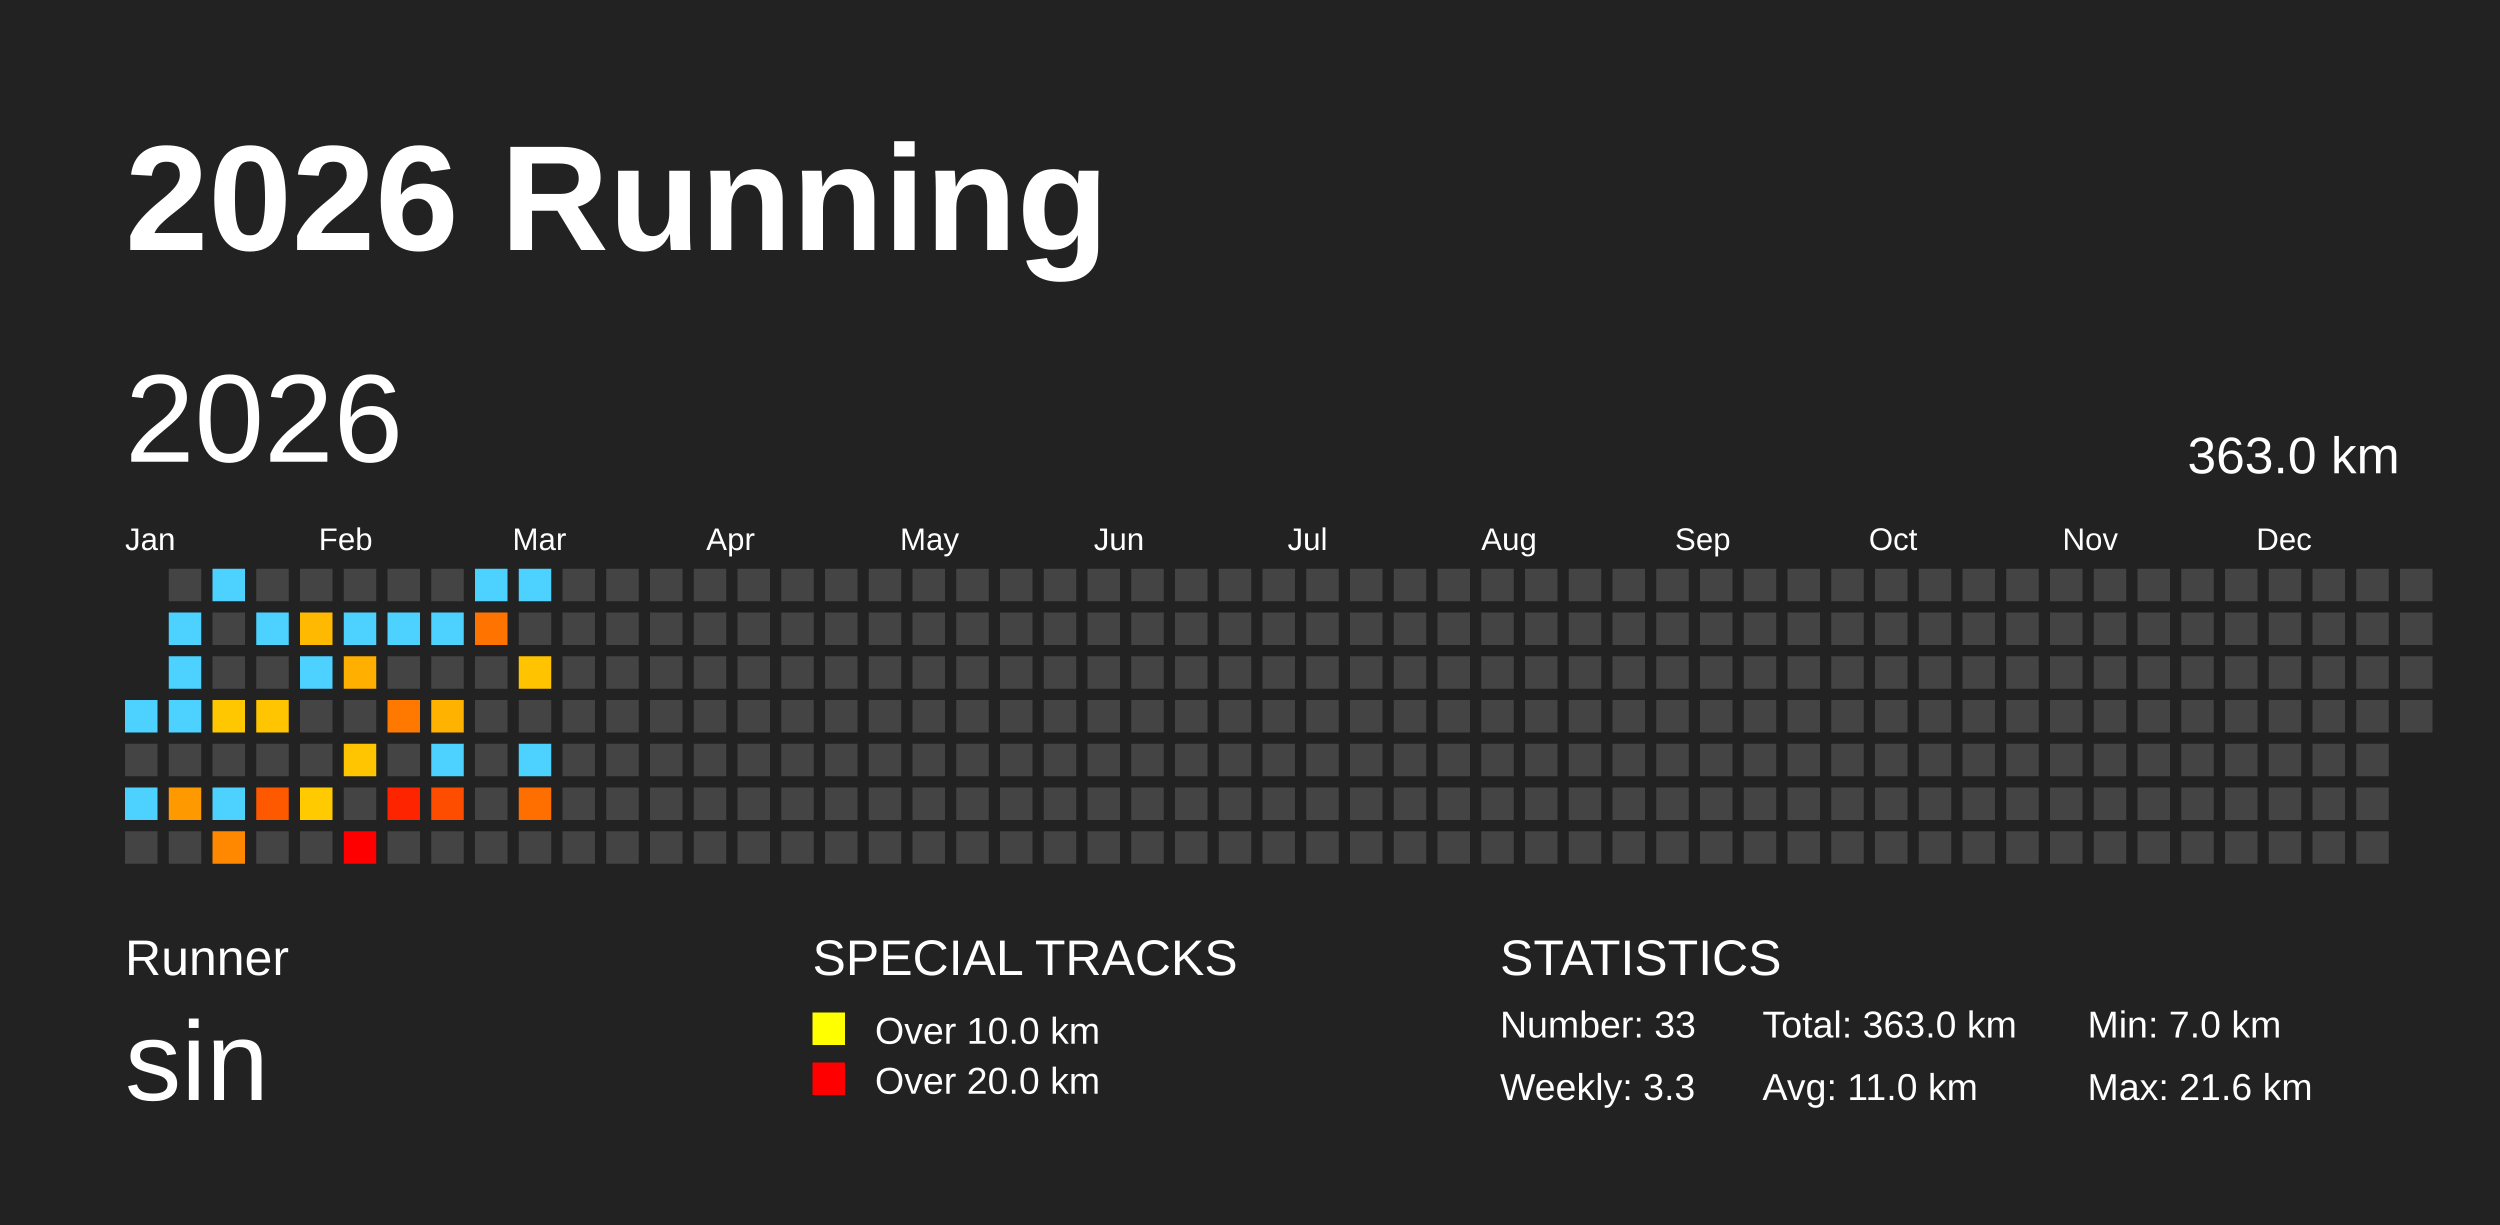
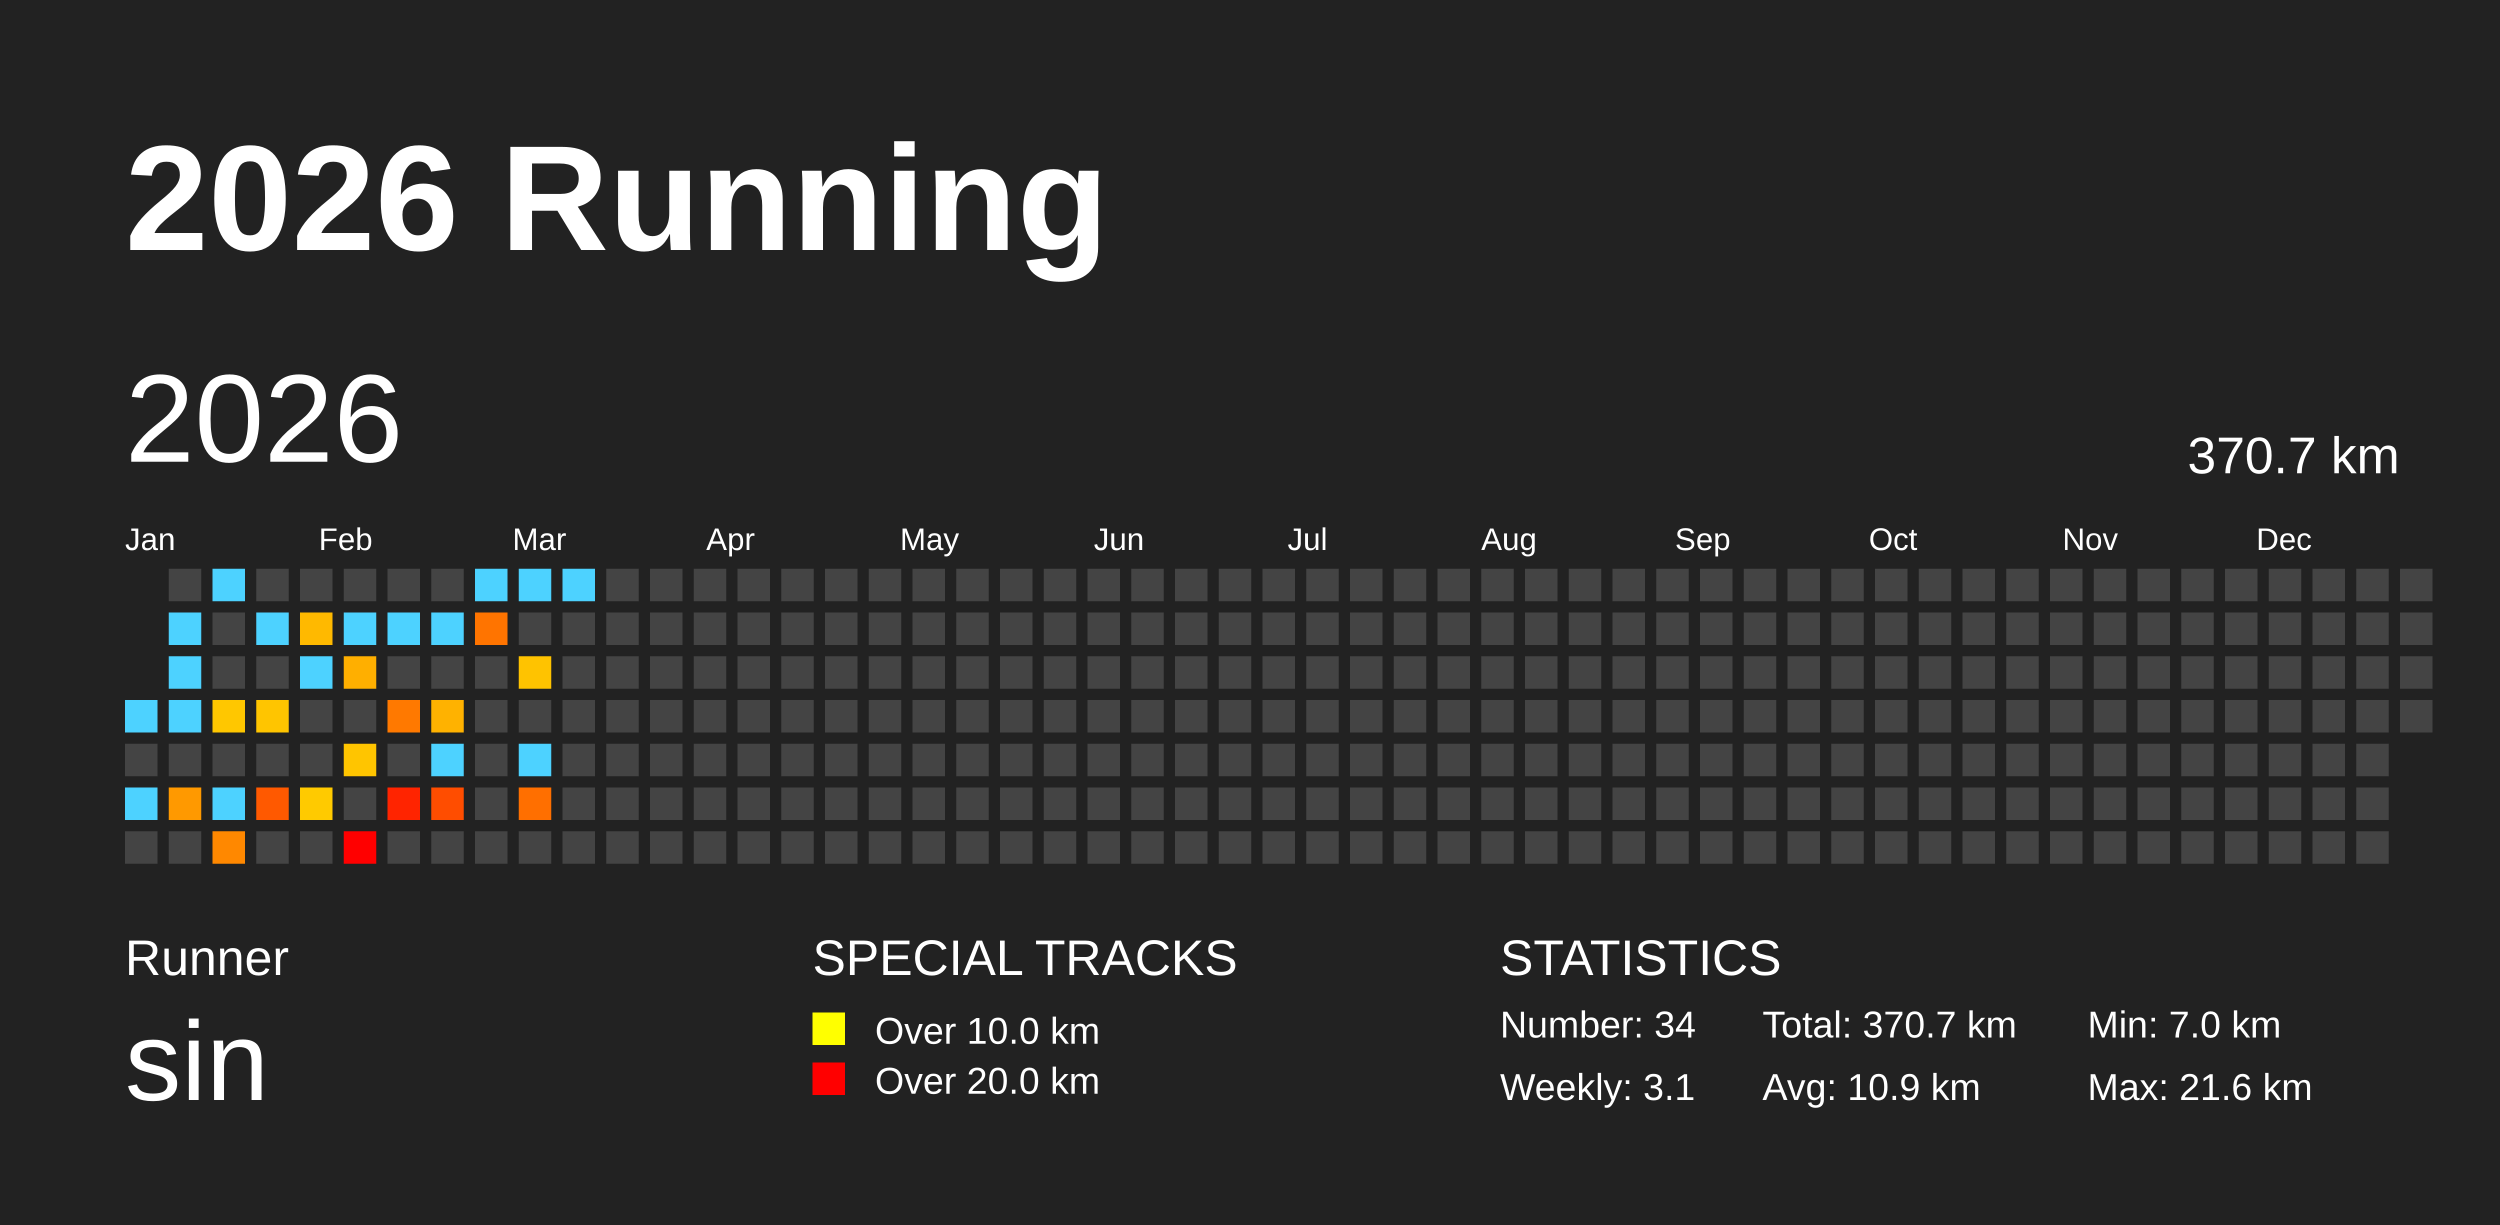
<svg xmlns="http://www.w3.org/2000/svg" baseProfile="full" height="98mm" version="1.1" viewBox="0,0,200,98" width="200mm">
  <defs />
  <rect fill="#222222" height="98" width="200" x="0" y="0" />
  <text fill="#FFFFFF" style="font-size:12px; font-family:Arial; font-weight:bold;" x="10" y="20">2026 Running</text>
  <text fill="#FFFFFF" style="font-size:4px; font-family:Arial" x="10" y="78">Runner</text>
  <text fill="#FFFFFF" style="font-size:9px; font-family:Arial" x="10" y="88">sin</text>
  <text fill="#FFFFFF" style="font-size:4px; font-family:Arial" x="65" y="78">SPECIAL TRACKS</text>
  <rect fill="yellow" height="2.6" width="2.6" x="65" y="81" />
  <text fill="#FFFFFF" style="font-size:3px; font-family:Arial" x="70" y="83.5">Over 10.0 km</text>
  <rect fill="red" height="2.6" width="2.6" x="65" y="85" />
  <text fill="#FFFFFF" style="font-size:3px; font-family:Arial" x="70" y="87.5">Over 20.0 km</text>
  <text fill="#FFFFFF" style="font-size:4px; font-family:Arial" x="120" y="78">STATISTICS</text>
-   <text fill="#FFFFFF" style="font-size:3px; font-family:Arial" x="120" y="83">Number: 33</text>
-   <text fill="#FFFFFF" style="font-size:3px; font-family:Arial" x="120" y="88">Weekly: 3.3</text>
-   <text fill="#FFFFFF" style="font-size:3px; font-family:Arial" x="141" y="83">Total: 363.0 km</text>
-   <text fill="#FFFFFF" style="font-size:3px; font-family:Arial" x="141" y="88">Avg: 11.0 km</text>
+   <text fill="#FFFFFF" style="font-size:3px; font-family:Arial" x="120" y="83">Number: 34</text>
+   <text fill="#FFFFFF" style="font-size:3px; font-family:Arial" x="120" y="88">Weekly: 3.1</text>
+   <text fill="#FFFFFF" style="font-size:3px; font-family:Arial" x="141" y="83">Total: 370.7 km</text>
+   <text fill="#FFFFFF" style="font-size:3px; font-family:Arial" x="141" y="88">Avg: 10.9 km</text>
  <text fill="#FFFFFF" style="font-size:3px; font-family:Arial" x="167" y="83">Min: 7.0 km</text>
  <text fill="#FFFFFF" style="font-size:3px; font-family:Arial" x="167" y="88">Max: 21.6 km</text>
  <text dominant-baseline="hanging" fill="#FFFFFF" style="font-size:10.0px; font-family:Arial;" x="10" y="30">2026</text>
-   <text dominant-baseline="hanging" fill="#FFFFFF" style="font-size:4.125px; font-family:Arial;" x="175" y="35">363.0 km</text>
+   <text dominant-baseline="hanging" fill="#FFFFFF" style="font-size:4.125px; font-family:Arial;" x="175" y="35">370.7 km</text>
  <text fill="#FFFFFF" style="font-size:2.5px; font-family:Arial" x="10.0" y="44">Jan</text>
  <text fill="#FFFFFF" style="font-size:2.5px; font-family:Arial" x="25.5" y="44">Feb</text>
  <text fill="#FFFFFF" style="font-size:2.5px; font-family:Arial" x="41.0" y="44">Mar</text>
  <text fill="#FFFFFF" style="font-size:2.5px; font-family:Arial" x="56.5" y="44">Apr</text>
  <text fill="#FFFFFF" style="font-size:2.5px; font-family:Arial" x="72.0" y="44">May</text>
  <text fill="#FFFFFF" style="font-size:2.5px; font-family:Arial" x="87.5" y="44">Jun</text>
  <text fill="#FFFFFF" style="font-size:2.5px; font-family:Arial" x="103.0" y="44">Jul</text>
  <text fill="#FFFFFF" style="font-size:2.5px; font-family:Arial" x="118.5" y="44">Aug</text>
  <text fill="#FFFFFF" style="font-size:2.5px; font-family:Arial" x="134.0" y="44">Sep</text>
  <text fill="#FFFFFF" style="font-size:2.5px; font-family:Arial" x="149.5" y="44">Oct</text>
  <text fill="#FFFFFF" style="font-size:2.5px; font-family:Arial" x="165.0" y="44">Nov</text>
  <text fill="#FFFFFF" style="font-size:2.5px; font-family:Arial" x="180.5" y="44">Dec</text>
  <rect fill="#4dd2ff" height="2.6" width="2.6" x="10.0" y="56.0" />
  <rect fill="#444444" height="2.6" width="2.6" x="10.0" y="59.5" />
  <rect fill="#4dd2ff" height="2.6" width="2.6" x="10.0" y="63.0" />
  <rect fill="#444444" height="2.6" width="2.6" x="10.0" y="66.5" />
  <rect fill="#444444" height="2.6" width="2.6" x="13.5" y="45.5" />
  <rect fill="#4dd2ff" height="2.6" width="2.6" x="13.5" y="49.0" />
  <rect fill="#4dd2ff" height="2.6" width="2.6" x="13.5" y="52.5" />
  <rect fill="#4dd2ff" height="2.6" width="2.6" x="13.5" y="56.0" />
  <rect fill="#444444" height="2.6" width="2.6" x="13.5" y="59.5" />
  <rect fill="#ff9900" height="2.6" width="2.6" x="13.5" y="63.0" />
  <rect fill="#444444" height="2.6" width="2.6" x="13.5" y="66.5" />
  <rect fill="#4dd2ff" height="2.6" width="2.6" x="17.0" y="45.5" />
  <rect fill="#444444" height="2.6" width="2.6" x="17.0" y="49.0" />
  <rect fill="#444444" height="2.6" width="2.6" x="17.0" y="52.5" />
  <rect fill="#ffc700" height="2.6" width="2.6" x="17.0" y="56.0" />
  <rect fill="#444444" height="2.6" width="2.6" x="17.0" y="59.5" />
  <rect fill="#4dd2ff" height="2.6" width="2.6" x="17.0" y="63.0" />
  <rect fill="#ff8800" height="2.6" width="2.6" x="17.0" y="66.5" />
  <rect fill="#444444" height="2.6" width="2.6" x="20.5" y="45.5" />
  <rect fill="#4dd2ff" height="2.6" width="2.6" x="20.5" y="49.0" />
  <rect fill="#444444" height="2.6" width="2.6" x="20.5" y="52.5" />
  <rect fill="#ffc500" height="2.6" width="2.6" x="20.5" y="56.0" />
  <rect fill="#444444" height="2.6" width="2.6" x="20.5" y="59.5" />
  <rect fill="#ff5900" height="2.6" width="2.6" x="20.5" y="63.0" />
  <rect fill="#444444" height="2.6" width="2.6" x="20.5" y="66.5" />
  <rect fill="#444444" height="2.6" width="2.6" x="24.0" y="45.5" />
  <rect fill="#ffb900" height="2.6" width="2.6" x="24.0" y="49.0" />
  <rect fill="#4dd2ff" height="2.6" width="2.6" x="24.0" y="52.5" />
  <rect fill="#444444" height="2.6" width="2.6" x="24.0" y="56.0" />
  <rect fill="#444444" height="2.6" width="2.6" x="24.0" y="59.5" />
  <rect fill="#ffca00" height="2.6" width="2.6" x="24.0" y="63.0" />
  <rect fill="#444444" height="2.6" width="2.6" x="24.0" y="66.5" />
  <rect fill="#444444" height="2.6" width="2.6" x="27.5" y="45.5" />
  <rect fill="#4dd2ff" height="2.6" width="2.6" x="27.5" y="49.0" />
  <rect fill="#ffaf00" height="2.6" width="2.6" x="27.5" y="52.5" />
  <rect fill="#444444" height="2.6" width="2.6" x="27.5" y="56.0" />
  <rect fill="#ffc500" height="2.6" width="2.6" x="27.5" y="59.5" />
  <rect fill="#444444" height="2.6" width="2.6" x="27.5" y="63.0" />
  <rect fill="red" height="2.6" width="2.6" x="27.5" y="66.5" />
  <rect fill="#444444" height="2.6" width="2.6" x="31.0" y="45.5" />
  <rect fill="#4dd2ff" height="2.6" width="2.6" x="31.0" y="49.0" />
  <rect fill="#444444" height="2.6" width="2.6" x="31.0" y="52.5" />
  <rect fill="#ff7900" height="2.6" width="2.6" x="31.0" y="56.0" />
  <rect fill="#444444" height="2.6" width="2.6" x="31.0" y="59.5" />
  <rect fill="#ff2400" height="2.6" width="2.6" x="31.0" y="63.0" />
  <rect fill="#444444" height="2.6" width="2.6" x="31.0" y="66.5" />
  <rect fill="#444444" height="2.6" width="2.6" x="34.5" y="45.5" />
  <rect fill="#4dd2ff" height="2.6" width="2.6" x="34.5" y="49.0" />
  <rect fill="#444444" height="2.6" width="2.6" x="34.5" y="52.5" />
  <rect fill="#ffb200" height="2.6" width="2.6" x="34.5" y="56.0" />
  <rect fill="#4dd2ff" height="2.6" width="2.6" x="34.5" y="59.5" />
  <rect fill="#ff4d00" height="2.6" width="2.6" x="34.5" y="63.0" />
  <rect fill="#444444" height="2.6" width="2.6" x="34.5" y="66.5" />
  <rect fill="#4dd2ff" height="2.6" width="2.6" x="38.0" y="45.5" />
  <rect fill="#ff7400" height="2.6" width="2.6" x="38.0" y="49.0" />
  <rect fill="#444444" height="2.6" width="2.6" x="38.0" y="52.5" />
  <rect fill="#444444" height="2.6" width="2.6" x="38.0" y="56.0" />
  <rect fill="#444444" height="2.6" width="2.6" x="38.0" y="59.5" />
  <rect fill="#444444" height="2.6" width="2.6" x="38.0" y="63.0" />
  <rect fill="#444444" height="2.6" width="2.6" x="38.0" y="66.5" />
  <rect fill="#4dd2ff" height="2.6" width="2.6" x="41.5" y="45.5" />
  <rect fill="#444444" height="2.6" width="2.6" x="41.5" y="49.0" />
  <rect fill="#ffc300" height="2.6" width="2.6" x="41.5" y="52.5" />
  <rect fill="#444444" height="2.6" width="2.6" x="41.5" y="56.0" />
  <rect fill="#4dd2ff" height="2.6" width="2.6" x="41.5" y="59.5" />
  <rect fill="#ff6f00" height="2.6" width="2.6" x="41.5" y="63.0" />
  <rect fill="#444444" height="2.6" width="2.6" x="41.5" y="66.5" />
-   <rect fill="#444444" height="2.6" width="2.6" x="45.0" y="45.5" />
+   <rect fill="#4dd2ff" height="2.6" width="2.6" x="45.0" y="45.5" />
  <rect fill="#444444" height="2.6" width="2.6" x="45.0" y="49.0" />
  <rect fill="#444444" height="2.6" width="2.6" x="45.0" y="52.5" />
  <rect fill="#444444" height="2.6" width="2.6" x="45.0" y="56.0" />
  <rect fill="#444444" height="2.6" width="2.6" x="45.0" y="59.5" />
  <rect fill="#444444" height="2.6" width="2.6" x="45.0" y="63.0" />
  <rect fill="#444444" height="2.6" width="2.6" x="45.0" y="66.5" />
  <rect fill="#444444" height="2.6" width="2.6" x="48.5" y="45.5" />
  <rect fill="#444444" height="2.6" width="2.6" x="48.5" y="49.0" />
  <rect fill="#444444" height="2.6" width="2.6" x="48.5" y="52.5" />
  <rect fill="#444444" height="2.6" width="2.6" x="48.5" y="56.0" />
  <rect fill="#444444" height="2.6" width="2.6" x="48.5" y="59.5" />
  <rect fill="#444444" height="2.6" width="2.6" x="48.5" y="63.0" />
  <rect fill="#444444" height="2.6" width="2.6" x="48.5" y="66.5" />
  <rect fill="#444444" height="2.6" width="2.6" x="52.0" y="45.5" />
  <rect fill="#444444" height="2.6" width="2.6" x="52.0" y="49.0" />
  <rect fill="#444444" height="2.6" width="2.6" x="52.0" y="52.5" />
  <rect fill="#444444" height="2.6" width="2.6" x="52.0" y="56.0" />
  <rect fill="#444444" height="2.6" width="2.6" x="52.0" y="59.5" />
  <rect fill="#444444" height="2.6" width="2.6" x="52.0" y="63.0" />
  <rect fill="#444444" height="2.6" width="2.6" x="52.0" y="66.5" />
  <rect fill="#444444" height="2.6" width="2.6" x="55.5" y="45.5" />
  <rect fill="#444444" height="2.6" width="2.6" x="55.5" y="49.0" />
  <rect fill="#444444" height="2.6" width="2.6" x="55.5" y="52.5" />
  <rect fill="#444444" height="2.6" width="2.6" x="55.5" y="56.0" />
  <rect fill="#444444" height="2.6" width="2.6" x="55.5" y="59.5" />
  <rect fill="#444444" height="2.6" width="2.6" x="55.5" y="63.0" />
  <rect fill="#444444" height="2.6" width="2.6" x="55.5" y="66.5" />
  <rect fill="#444444" height="2.6" width="2.6" x="59.0" y="45.5" />
  <rect fill="#444444" height="2.6" width="2.6" x="59.0" y="49.0" />
  <rect fill="#444444" height="2.6" width="2.6" x="59.0" y="52.5" />
  <rect fill="#444444" height="2.6" width="2.6" x="59.0" y="56.0" />
  <rect fill="#444444" height="2.6" width="2.6" x="59.0" y="59.5" />
  <rect fill="#444444" height="2.6" width="2.6" x="59.0" y="63.0" />
  <rect fill="#444444" height="2.6" width="2.6" x="59.0" y="66.5" />
  <rect fill="#444444" height="2.6" width="2.6" x="62.5" y="45.5" />
  <rect fill="#444444" height="2.6" width="2.6" x="62.5" y="49.0" />
  <rect fill="#444444" height="2.6" width="2.6" x="62.5" y="52.5" />
  <rect fill="#444444" height="2.6" width="2.6" x="62.5" y="56.0" />
  <rect fill="#444444" height="2.6" width="2.6" x="62.5" y="59.5" />
  <rect fill="#444444" height="2.6" width="2.6" x="62.5" y="63.0" />
  <rect fill="#444444" height="2.6" width="2.6" x="62.5" y="66.5" />
  <rect fill="#444444" height="2.6" width="2.6" x="66.0" y="45.5" />
  <rect fill="#444444" height="2.6" width="2.6" x="66.0" y="49.0" />
  <rect fill="#444444" height="2.6" width="2.6" x="66.0" y="52.5" />
  <rect fill="#444444" height="2.6" width="2.6" x="66.0" y="56.0" />
  <rect fill="#444444" height="2.6" width="2.6" x="66.0" y="59.5" />
  <rect fill="#444444" height="2.6" width="2.6" x="66.0" y="63.0" />
  <rect fill="#444444" height="2.6" width="2.6" x="66.0" y="66.5" />
  <rect fill="#444444" height="2.6" width="2.6" x="69.5" y="45.5" />
  <rect fill="#444444" height="2.6" width="2.6" x="69.5" y="49.0" />
  <rect fill="#444444" height="2.6" width="2.6" x="69.5" y="52.5" />
  <rect fill="#444444" height="2.6" width="2.6" x="69.5" y="56.0" />
  <rect fill="#444444" height="2.6" width="2.6" x="69.5" y="59.5" />
  <rect fill="#444444" height="2.6" width="2.6" x="69.5" y="63.0" />
  <rect fill="#444444" height="2.6" width="2.6" x="69.5" y="66.5" />
  <rect fill="#444444" height="2.6" width="2.6" x="73.0" y="45.5" />
  <rect fill="#444444" height="2.6" width="2.6" x="73.0" y="49.0" />
  <rect fill="#444444" height="2.6" width="2.6" x="73.0" y="52.5" />
  <rect fill="#444444" height="2.6" width="2.6" x="73.0" y="56.0" />
  <rect fill="#444444" height="2.6" width="2.6" x="73.0" y="59.5" />
  <rect fill="#444444" height="2.6" width="2.6" x="73.0" y="63.0" />
  <rect fill="#444444" height="2.6" width="2.6" x="73.0" y="66.5" />
  <rect fill="#444444" height="2.6" width="2.6" x="76.5" y="45.5" />
  <rect fill="#444444" height="2.6" width="2.6" x="76.5" y="49.0" />
  <rect fill="#444444" height="2.6" width="2.6" x="76.5" y="52.5" />
  <rect fill="#444444" height="2.6" width="2.6" x="76.5" y="56.0" />
  <rect fill="#444444" height="2.6" width="2.6" x="76.5" y="59.5" />
  <rect fill="#444444" height="2.6" width="2.6" x="76.5" y="63.0" />
  <rect fill="#444444" height="2.6" width="2.6" x="76.5" y="66.5" />
  <rect fill="#444444" height="2.6" width="2.6" x="80.0" y="45.5" />
  <rect fill="#444444" height="2.6" width="2.6" x="80.0" y="49.0" />
  <rect fill="#444444" height="2.6" width="2.6" x="80.0" y="52.5" />
  <rect fill="#444444" height="2.6" width="2.6" x="80.0" y="56.0" />
  <rect fill="#444444" height="2.6" width="2.6" x="80.0" y="59.5" />
  <rect fill="#444444" height="2.6" width="2.6" x="80.0" y="63.0" />
  <rect fill="#444444" height="2.6" width="2.6" x="80.0" y="66.5" />
  <rect fill="#444444" height="2.6" width="2.6" x="83.5" y="45.5" />
  <rect fill="#444444" height="2.6" width="2.6" x="83.5" y="49.0" />
  <rect fill="#444444" height="2.6" width="2.6" x="83.5" y="52.5" />
  <rect fill="#444444" height="2.6" width="2.6" x="83.5" y="56.0" />
  <rect fill="#444444" height="2.6" width="2.6" x="83.5" y="59.5" />
  <rect fill="#444444" height="2.6" width="2.6" x="83.5" y="63.0" />
  <rect fill="#444444" height="2.6" width="2.6" x="83.5" y="66.5" />
  <rect fill="#444444" height="2.6" width="2.6" x="87.0" y="45.5" />
  <rect fill="#444444" height="2.6" width="2.6" x="87.0" y="49.0" />
  <rect fill="#444444" height="2.6" width="2.6" x="87.0" y="52.5" />
  <rect fill="#444444" height="2.6" width="2.6" x="87.0" y="56.0" />
  <rect fill="#444444" height="2.6" width="2.6" x="87.0" y="59.5" />
  <rect fill="#444444" height="2.6" width="2.6" x="87.0" y="63.0" />
  <rect fill="#444444" height="2.6" width="2.6" x="87.0" y="66.5" />
  <rect fill="#444444" height="2.6" width="2.6" x="90.5" y="45.5" />
  <rect fill="#444444" height="2.6" width="2.6" x="90.5" y="49.0" />
  <rect fill="#444444" height="2.6" width="2.6" x="90.5" y="52.5" />
  <rect fill="#444444" height="2.6" width="2.6" x="90.5" y="56.0" />
  <rect fill="#444444" height="2.6" width="2.6" x="90.5" y="59.5" />
  <rect fill="#444444" height="2.6" width="2.6" x="90.5" y="63.0" />
  <rect fill="#444444" height="2.6" width="2.6" x="90.5" y="66.5" />
  <rect fill="#444444" height="2.6" width="2.6" x="94.0" y="45.5" />
  <rect fill="#444444" height="2.6" width="2.6" x="94.0" y="49.0" />
  <rect fill="#444444" height="2.6" width="2.6" x="94.0" y="52.5" />
  <rect fill="#444444" height="2.6" width="2.6" x="94.0" y="56.0" />
  <rect fill="#444444" height="2.6" width="2.6" x="94.0" y="59.5" />
  <rect fill="#444444" height="2.6" width="2.6" x="94.0" y="63.0" />
  <rect fill="#444444" height="2.6" width="2.6" x="94.0" y="66.5" />
  <rect fill="#444444" height="2.6" width="2.6" x="97.5" y="45.5" />
  <rect fill="#444444" height="2.6" width="2.6" x="97.5" y="49.0" />
  <rect fill="#444444" height="2.6" width="2.6" x="97.5" y="52.5" />
  <rect fill="#444444" height="2.6" width="2.6" x="97.5" y="56.0" />
  <rect fill="#444444" height="2.6" width="2.6" x="97.5" y="59.5" />
  <rect fill="#444444" height="2.6" width="2.6" x="97.5" y="63.0" />
  <rect fill="#444444" height="2.6" width="2.6" x="97.5" y="66.5" />
  <rect fill="#444444" height="2.6" width="2.6" x="101.0" y="45.5" />
  <rect fill="#444444" height="2.6" width="2.6" x="101.0" y="49.0" />
  <rect fill="#444444" height="2.6" width="2.6" x="101.0" y="52.5" />
  <rect fill="#444444" height="2.6" width="2.6" x="101.0" y="56.0" />
  <rect fill="#444444" height="2.6" width="2.6" x="101.0" y="59.5" />
  <rect fill="#444444" height="2.6" width="2.6" x="101.0" y="63.0" />
  <rect fill="#444444" height="2.6" width="2.6" x="101.0" y="66.5" />
  <rect fill="#444444" height="2.6" width="2.6" x="104.5" y="45.5" />
  <rect fill="#444444" height="2.6" width="2.6" x="104.5" y="49.0" />
  <rect fill="#444444" height="2.6" width="2.6" x="104.5" y="52.5" />
  <rect fill="#444444" height="2.6" width="2.6" x="104.5" y="56.0" />
  <rect fill="#444444" height="2.6" width="2.6" x="104.5" y="59.5" />
  <rect fill="#444444" height="2.6" width="2.6" x="104.5" y="63.0" />
  <rect fill="#444444" height="2.6" width="2.6" x="104.5" y="66.5" />
  <rect fill="#444444" height="2.6" width="2.6" x="108.0" y="45.5" />
  <rect fill="#444444" height="2.6" width="2.6" x="108.0" y="49.0" />
  <rect fill="#444444" height="2.6" width="2.6" x="108.0" y="52.5" />
  <rect fill="#444444" height="2.6" width="2.6" x="108.0" y="56.0" />
  <rect fill="#444444" height="2.6" width="2.6" x="108.0" y="59.5" />
  <rect fill="#444444" height="2.6" width="2.6" x="108.0" y="63.0" />
  <rect fill="#444444" height="2.6" width="2.6" x="108.0" y="66.5" />
  <rect fill="#444444" height="2.6" width="2.6" x="111.5" y="45.5" />
  <rect fill="#444444" height="2.6" width="2.6" x="111.5" y="49.0" />
  <rect fill="#444444" height="2.6" width="2.6" x="111.5" y="52.5" />
  <rect fill="#444444" height="2.6" width="2.6" x="111.5" y="56.0" />
  <rect fill="#444444" height="2.6" width="2.6" x="111.5" y="59.5" />
  <rect fill="#444444" height="2.6" width="2.6" x="111.5" y="63.0" />
  <rect fill="#444444" height="2.6" width="2.6" x="111.5" y="66.5" />
  <rect fill="#444444" height="2.6" width="2.6" x="115.0" y="45.5" />
  <rect fill="#444444" height="2.6" width="2.6" x="115.0" y="49.0" />
  <rect fill="#444444" height="2.6" width="2.6" x="115.0" y="52.5" />
  <rect fill="#444444" height="2.6" width="2.6" x="115.0" y="56.0" />
  <rect fill="#444444" height="2.6" width="2.6" x="115.0" y="59.5" />
  <rect fill="#444444" height="2.6" width="2.6" x="115.0" y="63.0" />
  <rect fill="#444444" height="2.6" width="2.6" x="115.0" y="66.5" />
  <rect fill="#444444" height="2.6" width="2.6" x="118.5" y="45.5" />
  <rect fill="#444444" height="2.6" width="2.6" x="118.5" y="49.0" />
  <rect fill="#444444" height="2.6" width="2.6" x="118.5" y="52.5" />
  <rect fill="#444444" height="2.6" width="2.6" x="118.5" y="56.0" />
  <rect fill="#444444" height="2.6" width="2.6" x="118.5" y="59.5" />
  <rect fill="#444444" height="2.6" width="2.6" x="118.5" y="63.0" />
  <rect fill="#444444" height="2.6" width="2.6" x="118.5" y="66.5" />
  <rect fill="#444444" height="2.6" width="2.6" x="122.0" y="45.5" />
  <rect fill="#444444" height="2.6" width="2.6" x="122.0" y="49.0" />
  <rect fill="#444444" height="2.6" width="2.6" x="122.0" y="52.5" />
  <rect fill="#444444" height="2.6" width="2.6" x="122.0" y="56.0" />
  <rect fill="#444444" height="2.6" width="2.6" x="122.0" y="59.5" />
  <rect fill="#444444" height="2.6" width="2.6" x="122.0" y="63.0" />
  <rect fill="#444444" height="2.6" width="2.6" x="122.0" y="66.5" />
  <rect fill="#444444" height="2.6" width="2.6" x="125.5" y="45.5" />
  <rect fill="#444444" height="2.6" width="2.6" x="125.5" y="49.0" />
  <rect fill="#444444" height="2.6" width="2.6" x="125.5" y="52.5" />
  <rect fill="#444444" height="2.6" width="2.6" x="125.5" y="56.0" />
  <rect fill="#444444" height="2.6" width="2.6" x="125.5" y="59.5" />
  <rect fill="#444444" height="2.6" width="2.6" x="125.5" y="63.0" />
  <rect fill="#444444" height="2.6" width="2.6" x="125.5" y="66.5" />
  <rect fill="#444444" height="2.6" width="2.6" x="129.0" y="45.5" />
  <rect fill="#444444" height="2.6" width="2.6" x="129.0" y="49.0" />
  <rect fill="#444444" height="2.6" width="2.6" x="129.0" y="52.5" />
  <rect fill="#444444" height="2.6" width="2.6" x="129.0" y="56.0" />
  <rect fill="#444444" height="2.6" width="2.6" x="129.0" y="59.5" />
  <rect fill="#444444" height="2.6" width="2.6" x="129.0" y="63.0" />
  <rect fill="#444444" height="2.6" width="2.6" x="129.0" y="66.5" />
  <rect fill="#444444" height="2.6" width="2.6" x="132.5" y="45.5" />
  <rect fill="#444444" height="2.6" width="2.6" x="132.5" y="49.0" />
  <rect fill="#444444" height="2.6" width="2.6" x="132.5" y="52.5" />
  <rect fill="#444444" height="2.6" width="2.6" x="132.5" y="56.0" />
  <rect fill="#444444" height="2.6" width="2.6" x="132.5" y="59.5" />
  <rect fill="#444444" height="2.6" width="2.6" x="132.5" y="63.0" />
  <rect fill="#444444" height="2.6" width="2.6" x="132.5" y="66.5" />
  <rect fill="#444444" height="2.6" width="2.6" x="136.0" y="45.5" />
  <rect fill="#444444" height="2.6" width="2.6" x="136.0" y="49.0" />
  <rect fill="#444444" height="2.6" width="2.6" x="136.0" y="52.5" />
  <rect fill="#444444" height="2.6" width="2.6" x="136.0" y="56.0" />
  <rect fill="#444444" height="2.6" width="2.6" x="136.0" y="59.5" />
  <rect fill="#444444" height="2.6" width="2.6" x="136.0" y="63.0" />
  <rect fill="#444444" height="2.6" width="2.6" x="136.0" y="66.5" />
  <rect fill="#444444" height="2.6" width="2.6" x="139.5" y="45.5" />
  <rect fill="#444444" height="2.6" width="2.6" x="139.5" y="49.0" />
  <rect fill="#444444" height="2.6" width="2.6" x="139.5" y="52.5" />
  <rect fill="#444444" height="2.6" width="2.6" x="139.5" y="56.0" />
  <rect fill="#444444" height="2.6" width="2.6" x="139.5" y="59.5" />
  <rect fill="#444444" height="2.6" width="2.6" x="139.5" y="63.0" />
  <rect fill="#444444" height="2.6" width="2.6" x="139.5" y="66.5" />
  <rect fill="#444444" height="2.6" width="2.6" x="143.0" y="45.5" />
  <rect fill="#444444" height="2.6" width="2.6" x="143.0" y="49.0" />
  <rect fill="#444444" height="2.6" width="2.6" x="143.0" y="52.5" />
  <rect fill="#444444" height="2.6" width="2.6" x="143.0" y="56.0" />
  <rect fill="#444444" height="2.6" width="2.6" x="143.0" y="59.5" />
  <rect fill="#444444" height="2.6" width="2.6" x="143.0" y="63.0" />
  <rect fill="#444444" height="2.6" width="2.6" x="143.0" y="66.5" />
  <rect fill="#444444" height="2.6" width="2.6" x="146.5" y="45.5" />
  <rect fill="#444444" height="2.6" width="2.6" x="146.5" y="49.0" />
  <rect fill="#444444" height="2.6" width="2.6" x="146.5" y="52.5" />
  <rect fill="#444444" height="2.6" width="2.6" x="146.5" y="56.0" />
  <rect fill="#444444" height="2.6" width="2.6" x="146.5" y="59.5" />
  <rect fill="#444444" height="2.6" width="2.6" x="146.5" y="63.0" />
  <rect fill="#444444" height="2.6" width="2.6" x="146.5" y="66.5" />
  <rect fill="#444444" height="2.6" width="2.6" x="150.0" y="45.5" />
  <rect fill="#444444" height="2.6" width="2.6" x="150.0" y="49.0" />
  <rect fill="#444444" height="2.6" width="2.6" x="150.0" y="52.5" />
  <rect fill="#444444" height="2.6" width="2.6" x="150.0" y="56.0" />
  <rect fill="#444444" height="2.6" width="2.6" x="150.0" y="59.5" />
  <rect fill="#444444" height="2.6" width="2.6" x="150.0" y="63.0" />
  <rect fill="#444444" height="2.6" width="2.6" x="150.0" y="66.5" />
  <rect fill="#444444" height="2.6" width="2.6" x="153.5" y="45.5" />
  <rect fill="#444444" height="2.6" width="2.6" x="153.5" y="49.0" />
  <rect fill="#444444" height="2.6" width="2.6" x="153.5" y="52.5" />
  <rect fill="#444444" height="2.6" width="2.6" x="153.5" y="56.0" />
  <rect fill="#444444" height="2.6" width="2.6" x="153.5" y="59.5" />
  <rect fill="#444444" height="2.6" width="2.6" x="153.5" y="63.0" />
  <rect fill="#444444" height="2.6" width="2.6" x="153.5" y="66.5" />
  <rect fill="#444444" height="2.6" width="2.6" x="157.0" y="45.5" />
  <rect fill="#444444" height="2.6" width="2.6" x="157.0" y="49.0" />
  <rect fill="#444444" height="2.6" width="2.6" x="157.0" y="52.5" />
  <rect fill="#444444" height="2.6" width="2.6" x="157.0" y="56.0" />
  <rect fill="#444444" height="2.6" width="2.6" x="157.0" y="59.5" />
  <rect fill="#444444" height="2.6" width="2.6" x="157.0" y="63.0" />
  <rect fill="#444444" height="2.6" width="2.6" x="157.0" y="66.5" />
  <rect fill="#444444" height="2.6" width="2.6" x="160.5" y="45.5" />
  <rect fill="#444444" height="2.6" width="2.6" x="160.5" y="49.0" />
  <rect fill="#444444" height="2.6" width="2.6" x="160.5" y="52.5" />
  <rect fill="#444444" height="2.6" width="2.6" x="160.5" y="56.0" />
  <rect fill="#444444" height="2.6" width="2.6" x="160.5" y="59.5" />
  <rect fill="#444444" height="2.6" width="2.6" x="160.5" y="63.0" />
  <rect fill="#444444" height="2.6" width="2.6" x="160.5" y="66.5" />
  <rect fill="#444444" height="2.6" width="2.6" x="164.0" y="45.5" />
  <rect fill="#444444" height="2.6" width="2.6" x="164.0" y="49.0" />
  <rect fill="#444444" height="2.6" width="2.6" x="164.0" y="52.5" />
  <rect fill="#444444" height="2.6" width="2.6" x="164.0" y="56.0" />
  <rect fill="#444444" height="2.6" width="2.6" x="164.0" y="59.5" />
  <rect fill="#444444" height="2.6" width="2.6" x="164.0" y="63.0" />
  <rect fill="#444444" height="2.6" width="2.6" x="164.0" y="66.5" />
  <rect fill="#444444" height="2.6" width="2.6" x="167.5" y="45.5" />
  <rect fill="#444444" height="2.6" width="2.6" x="167.5" y="49.0" />
  <rect fill="#444444" height="2.6" width="2.6" x="167.5" y="52.5" />
  <rect fill="#444444" height="2.6" width="2.6" x="167.5" y="56.0" />
  <rect fill="#444444" height="2.6" width="2.6" x="167.5" y="59.5" />
  <rect fill="#444444" height="2.6" width="2.6" x="167.5" y="63.0" />
  <rect fill="#444444" height="2.6" width="2.6" x="167.5" y="66.5" />
  <rect fill="#444444" height="2.6" width="2.6" x="171.0" y="45.5" />
  <rect fill="#444444" height="2.6" width="2.6" x="171.0" y="49.0" />
  <rect fill="#444444" height="2.6" width="2.6" x="171.0" y="52.5" />
  <rect fill="#444444" height="2.6" width="2.6" x="171.0" y="56.0" />
  <rect fill="#444444" height="2.6" width="2.6" x="171.0" y="59.5" />
  <rect fill="#444444" height="2.6" width="2.6" x="171.0" y="63.0" />
  <rect fill="#444444" height="2.6" width="2.6" x="171.0" y="66.5" />
  <rect fill="#444444" height="2.6" width="2.6" x="174.5" y="45.5" />
  <rect fill="#444444" height="2.6" width="2.6" x="174.5" y="49.0" />
  <rect fill="#444444" height="2.6" width="2.6" x="174.5" y="52.5" />
  <rect fill="#444444" height="2.6" width="2.6" x="174.5" y="56.0" />
  <rect fill="#444444" height="2.6" width="2.6" x="174.5" y="59.5" />
  <rect fill="#444444" height="2.6" width="2.6" x="174.5" y="63.0" />
  <rect fill="#444444" height="2.6" width="2.6" x="174.5" y="66.5" />
  <rect fill="#444444" height="2.6" width="2.6" x="178.0" y="45.5" />
  <rect fill="#444444" height="2.6" width="2.6" x="178.0" y="49.0" />
  <rect fill="#444444" height="2.6" width="2.6" x="178.0" y="52.5" />
  <rect fill="#444444" height="2.6" width="2.6" x="178.0" y="56.0" />
  <rect fill="#444444" height="2.6" width="2.6" x="178.0" y="59.5" />
  <rect fill="#444444" height="2.6" width="2.6" x="178.0" y="63.0" />
  <rect fill="#444444" height="2.6" width="2.6" x="178.0" y="66.5" />
  <rect fill="#444444" height="2.6" width="2.6" x="181.5" y="45.5" />
  <rect fill="#444444" height="2.6" width="2.6" x="181.5" y="49.0" />
  <rect fill="#444444" height="2.6" width="2.6" x="181.5" y="52.5" />
  <rect fill="#444444" height="2.6" width="2.6" x="181.5" y="56.0" />
  <rect fill="#444444" height="2.6" width="2.6" x="181.5" y="59.5" />
  <rect fill="#444444" height="2.6" width="2.6" x="181.5" y="63.0" />
  <rect fill="#444444" height="2.6" width="2.6" x="181.5" y="66.5" />
  <rect fill="#444444" height="2.6" width="2.6" x="185.0" y="45.5" />
  <rect fill="#444444" height="2.6" width="2.6" x="185.0" y="49.0" />
  <rect fill="#444444" height="2.6" width="2.6" x="185.0" y="52.5" />
  <rect fill="#444444" height="2.6" width="2.6" x="185.0" y="56.0" />
  <rect fill="#444444" height="2.6" width="2.6" x="185.0" y="59.5" />
  <rect fill="#444444" height="2.6" width="2.6" x="185.0" y="63.0" />
  <rect fill="#444444" height="2.6" width="2.6" x="185.0" y="66.5" />
  <rect fill="#444444" height="2.6" width="2.6" x="188.5" y="45.5" />
  <rect fill="#444444" height="2.6" width="2.6" x="188.5" y="49.0" />
  <rect fill="#444444" height="2.6" width="2.6" x="188.5" y="52.5" />
  <rect fill="#444444" height="2.6" width="2.6" x="188.5" y="56.0" />
  <rect fill="#444444" height="2.6" width="2.6" x="188.5" y="59.5" />
  <rect fill="#444444" height="2.6" width="2.6" x="188.5" y="63.0" />
  <rect fill="#444444" height="2.6" width="2.6" x="188.5" y="66.5" />
  <rect fill="#444444" height="2.6" width="2.6" x="192.0" y="45.5" />
  <rect fill="#444444" height="2.6" width="2.6" x="192.0" y="49.0" />
  <rect fill="#444444" height="2.6" width="2.6" x="192.0" y="52.5" />
  <rect fill="#444444" height="2.6" width="2.6" x="192.0" y="56.0" />
</svg>
